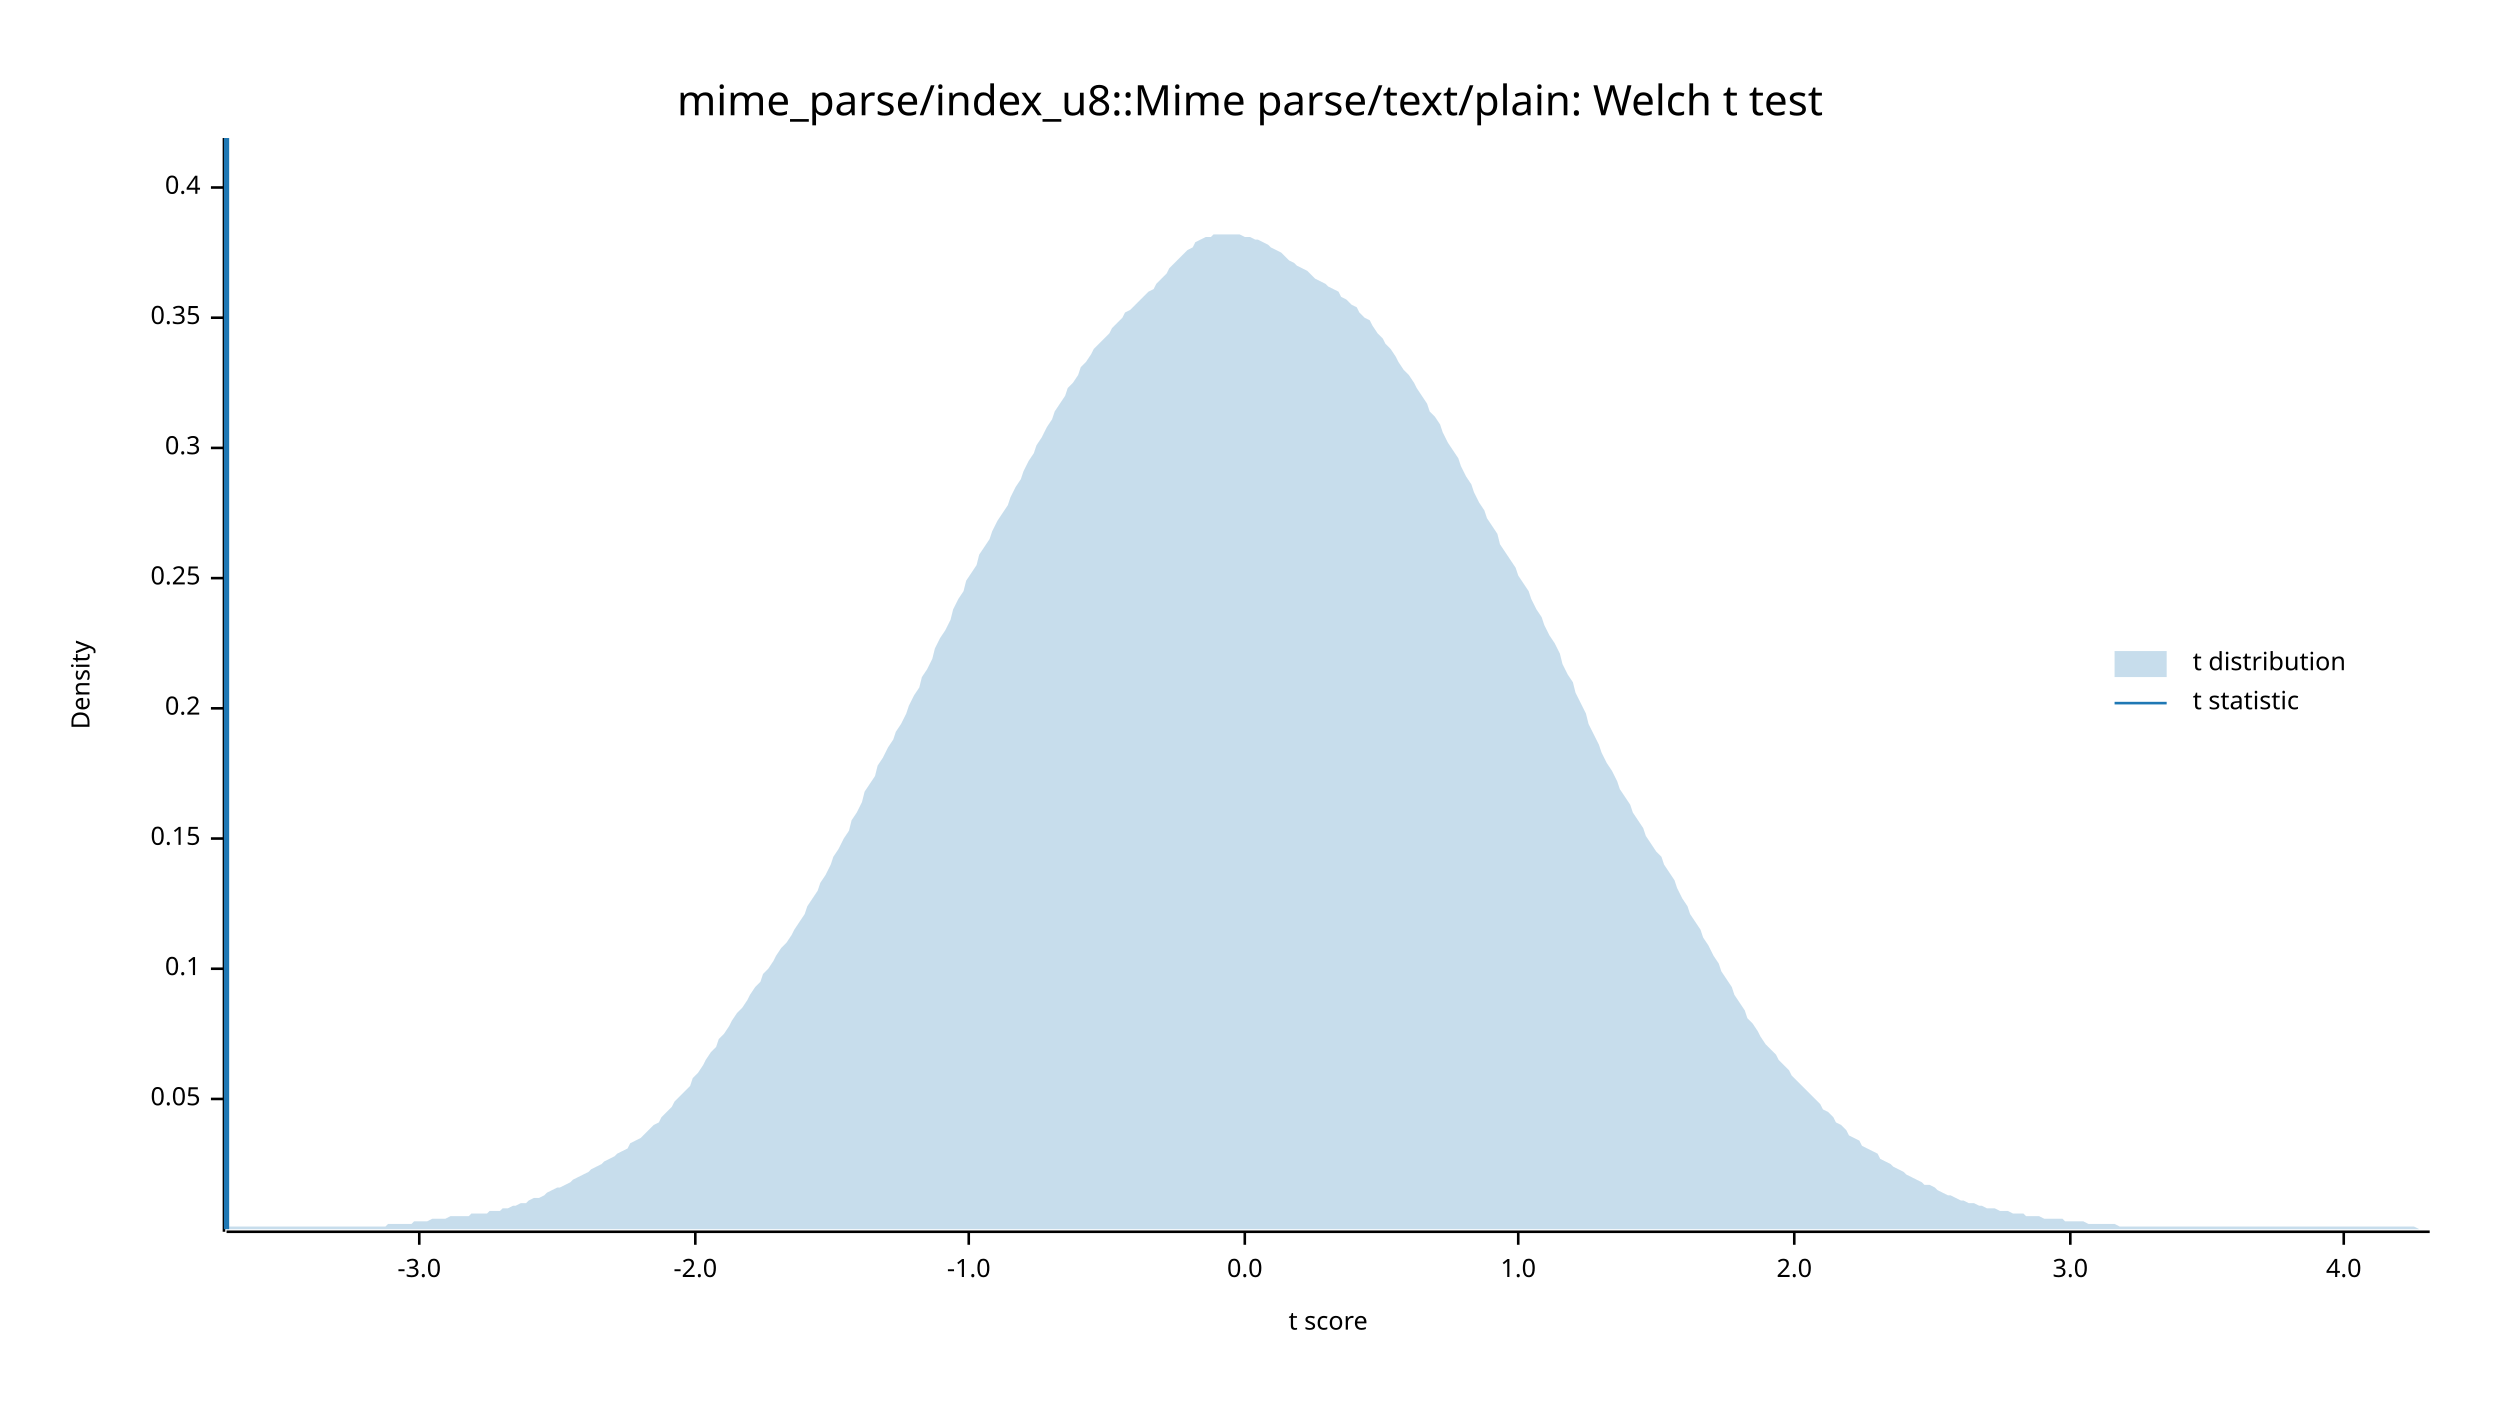
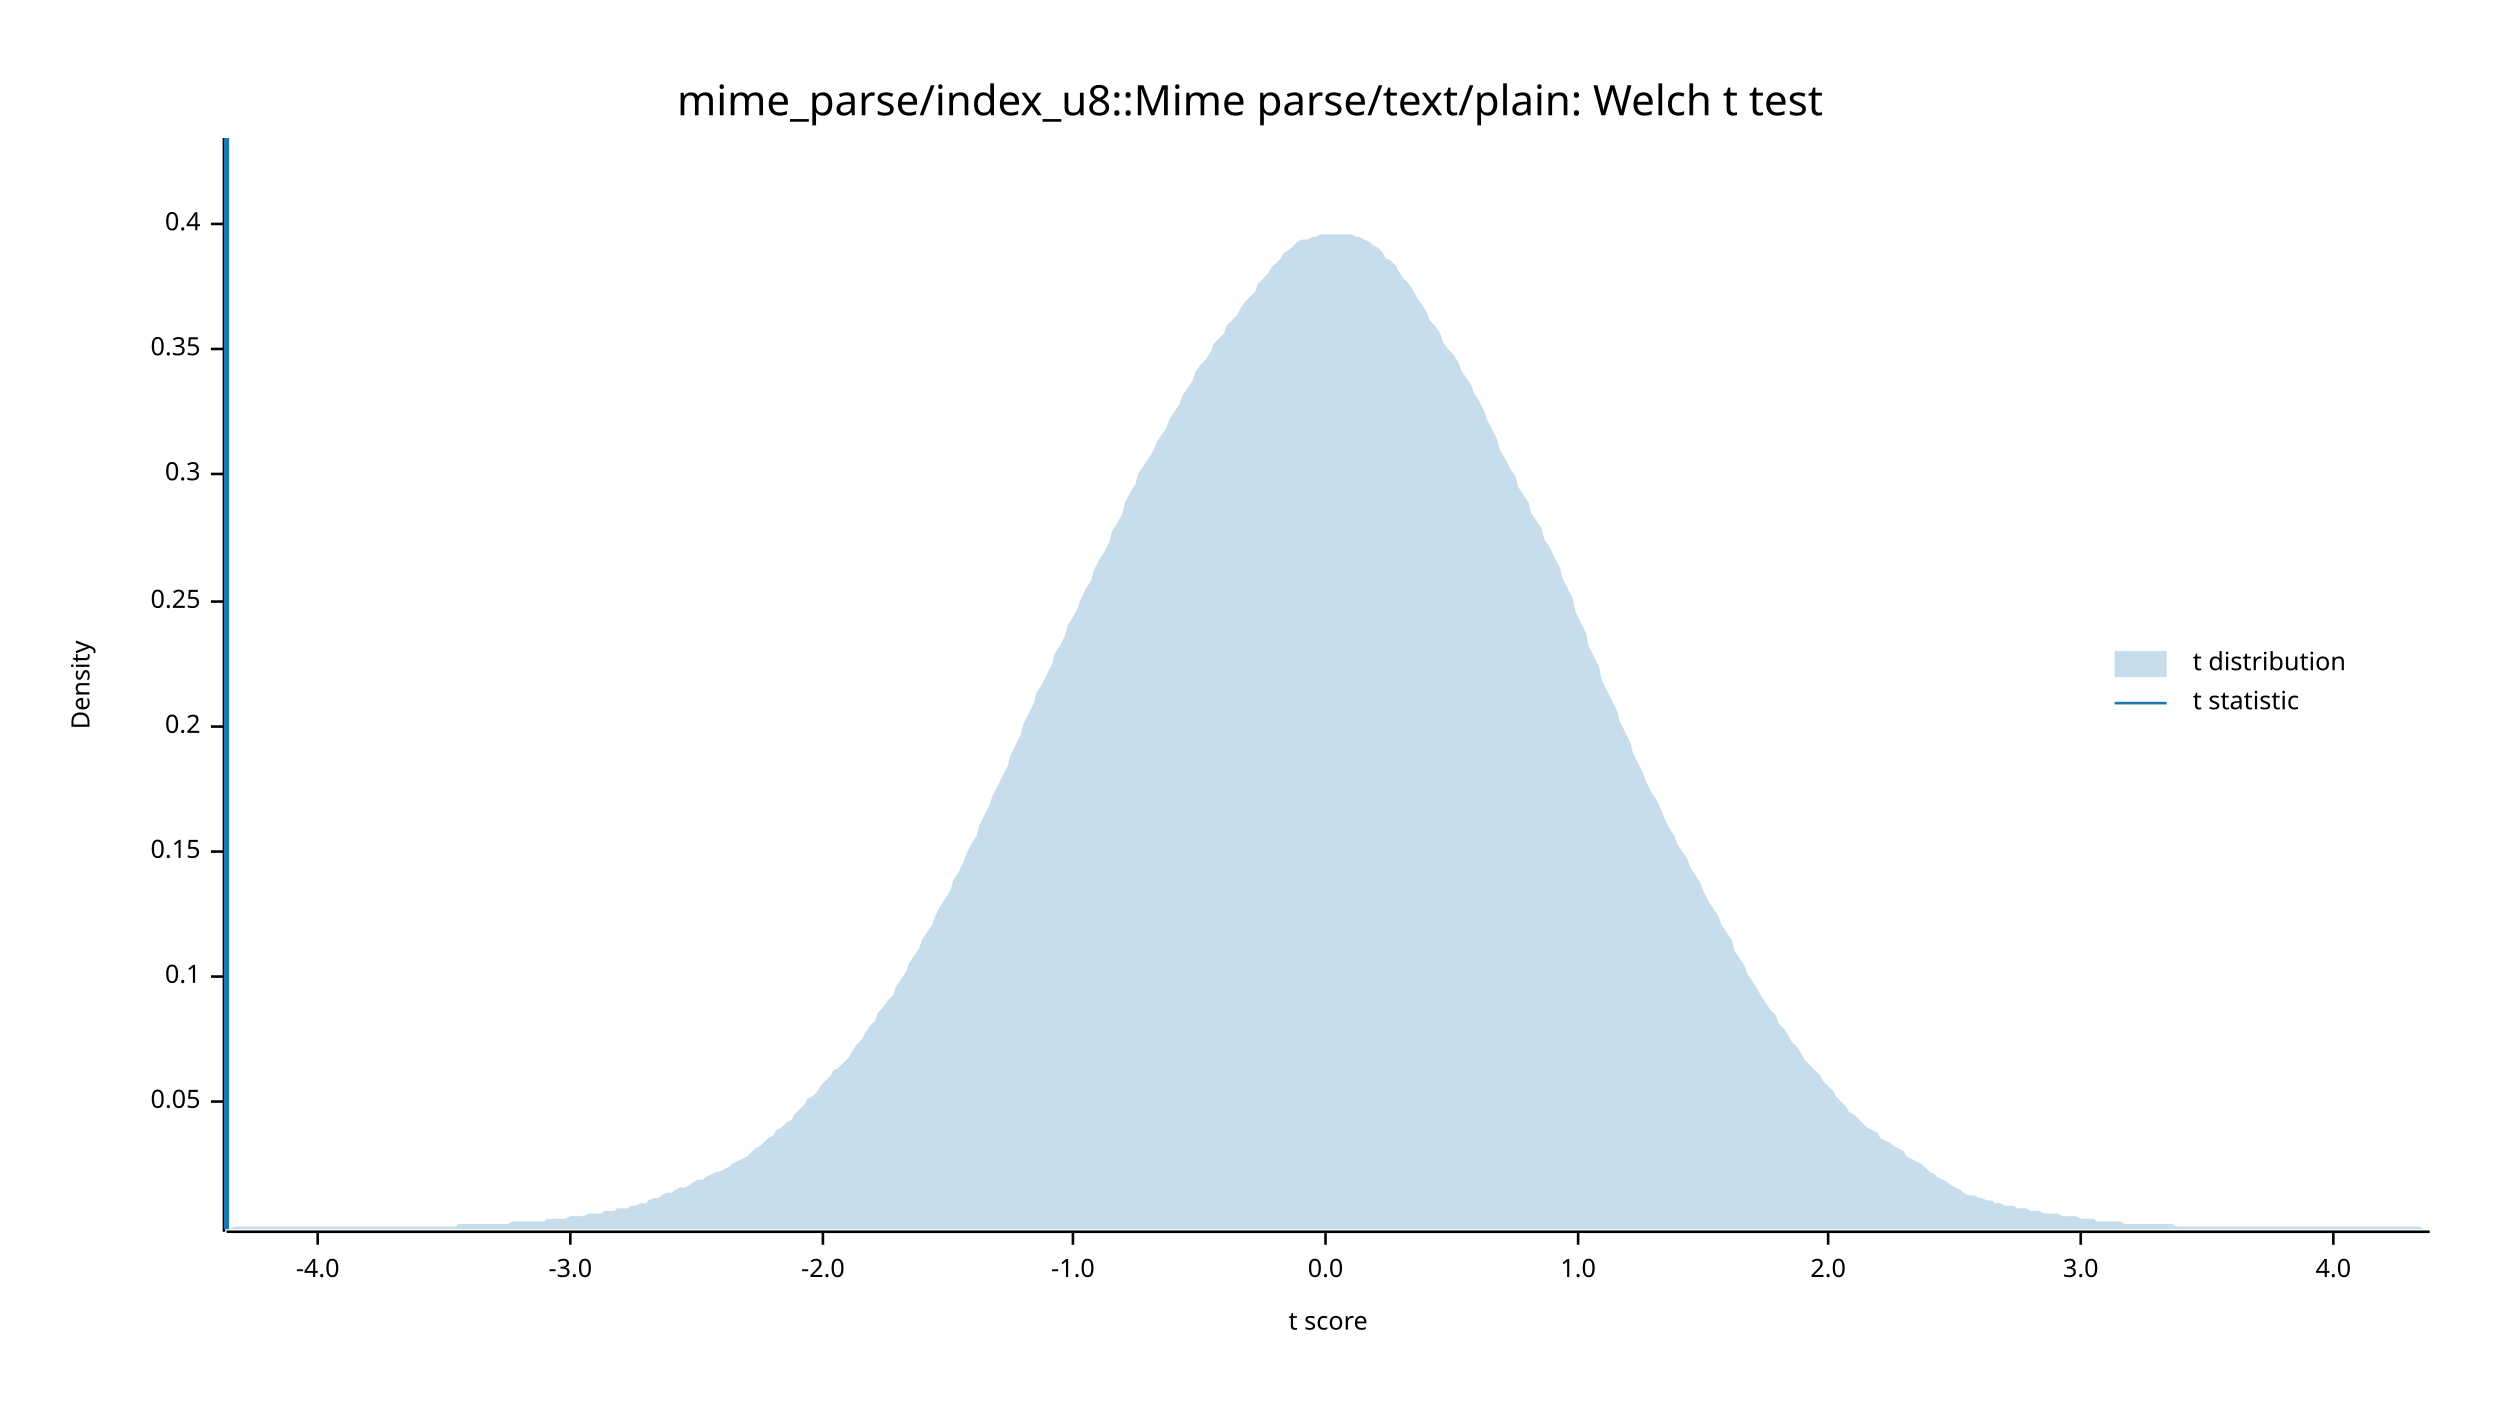
<svg xmlns="http://www.w3.org/2000/svg" width="960" height="540" viewBox="0 0 960 540">
  <text x="480" y="32" dy="0.76em" text-anchor="middle" font-family="sans-serif" font-size="16.129" opacity="1" fill="#000000">
mime_parse/index_u8::Mime parse/text/plain: Welch t test
</text>
  <text x="27" y="263" dy="0.76em" text-anchor="middle" font-family="sans-serif" font-size="9.677" opacity="1" fill="#000000" transform="rotate(270, 27, 263)">
Density
</text>
  <text x="510" y="513" dy="-0.5ex" text-anchor="middle" font-family="sans-serif" font-size="9.677" opacity="1" fill="#000000">
t score
</text>
  <polyline fill="none" opacity="1" stroke="#000000" stroke-width="1" points="86,53 86,473 " />
-   <text x="77" y="422" dy="0.5ex" text-anchor="end" font-family="sans-serif" font-size="9.677" opacity="1" fill="#000000">
+   <text x="77" y="423" dy="0.5ex" text-anchor="end" font-family="sans-serif" font-size="9.677" opacity="1" fill="#000000">
0.05
</text>
-   <polyline fill="none" opacity="1" stroke="#000000" stroke-width="1" points="81,422 86,422 " />
-   <text x="77" y="372" dy="0.5ex" text-anchor="end" font-family="sans-serif" font-size="9.677" opacity="1" fill="#000000">
+   <polyline fill="none" opacity="1" stroke="#000000" stroke-width="1" points="81,423 86,423 " />
+   <text x="77" y="375" dy="0.5ex" text-anchor="end" font-family="sans-serif" font-size="9.677" opacity="1" fill="#000000">
0.1
</text>
-   <polyline fill="none" opacity="1" stroke="#000000" stroke-width="1" points="81,372 86,372 " />
-   <text x="77" y="322" dy="0.5ex" text-anchor="end" font-family="sans-serif" font-size="9.677" opacity="1" fill="#000000">
+   <polyline fill="none" opacity="1" stroke="#000000" stroke-width="1" points="81,375 86,375 " />
+   <text x="77" y="327" dy="0.5ex" text-anchor="end" font-family="sans-serif" font-size="9.677" opacity="1" fill="#000000">
0.15
</text>
-   <polyline fill="none" opacity="1" stroke="#000000" stroke-width="1" points="81,322 86,322 " />
-   <text x="77" y="272" dy="0.5ex" text-anchor="end" font-family="sans-serif" font-size="9.677" opacity="1" fill="#000000">
+   <polyline fill="none" opacity="1" stroke="#000000" stroke-width="1" points="81,327 86,327 " />
+   <text x="77" y="279" dy="0.5ex" text-anchor="end" font-family="sans-serif" font-size="9.677" opacity="1" fill="#000000">
0.2
</text>
-   <polyline fill="none" opacity="1" stroke="#000000" stroke-width="1" points="81,272 86,272 " />
-   <text x="77" y="222" dy="0.5ex" text-anchor="end" font-family="sans-serif" font-size="9.677" opacity="1" fill="#000000">
+   <polyline fill="none" opacity="1" stroke="#000000" stroke-width="1" points="81,279 86,279 " />
+   <text x="77" y="231" dy="0.5ex" text-anchor="end" font-family="sans-serif" font-size="9.677" opacity="1" fill="#000000">
0.25
</text>
-   <polyline fill="none" opacity="1" stroke="#000000" stroke-width="1" points="81,222 86,222 " />
-   <text x="77" y="172" dy="0.5ex" text-anchor="end" font-family="sans-serif" font-size="9.677" opacity="1" fill="#000000">
+   <polyline fill="none" opacity="1" stroke="#000000" stroke-width="1" points="81,231 86,231 " />
+   <text x="77" y="182" dy="0.5ex" text-anchor="end" font-family="sans-serif" font-size="9.677" opacity="1" fill="#000000">
0.3
</text>
-   <polyline fill="none" opacity="1" stroke="#000000" stroke-width="1" points="81,172 86,172 " />
-   <text x="77" y="122" dy="0.5ex" text-anchor="end" font-family="sans-serif" font-size="9.677" opacity="1" fill="#000000">
+   <polyline fill="none" opacity="1" stroke="#000000" stroke-width="1" points="81,182 86,182 " />
+   <text x="77" y="134" dy="0.5ex" text-anchor="end" font-family="sans-serif" font-size="9.677" opacity="1" fill="#000000">
0.35
</text>
-   <polyline fill="none" opacity="1" stroke="#000000" stroke-width="1" points="81,122 86,122 " />
-   <text x="77" y="72" dy="0.5ex" text-anchor="end" font-family="sans-serif" font-size="9.677" opacity="1" fill="#000000">
+   <polyline fill="none" opacity="1" stroke="#000000" stroke-width="1" points="81,134 86,134 " />
+   <text x="77" y="86" dy="0.5ex" text-anchor="end" font-family="sans-serif" font-size="9.677" opacity="1" fill="#000000">
0.4
</text>
-   <polyline fill="none" opacity="1" stroke="#000000" stroke-width="1" points="81,72 86,72 " />
+   <polyline fill="none" opacity="1" stroke="#000000" stroke-width="1" points="81,86 86,86 " />
  <polyline fill="none" opacity="1" stroke="#000000" stroke-width="1" points="87,473 933,473 " />
-   <text x="161" y="483" dy="0.76em" text-anchor="middle" font-family="sans-serif" font-size="9.677" opacity="1" fill="#000000">
+   <text x="122" y="483" dy="0.76em" text-anchor="middle" font-family="sans-serif" font-size="9.677" opacity="1" fill="#000000">
+ -4.0
+ </text>
+   <polyline fill="none" opacity="1" stroke="#000000" stroke-width="1" points="122,473 122,478 " />
+   <text x="219" y="483" dy="0.76em" text-anchor="middle" font-family="sans-serif" font-size="9.677" opacity="1" fill="#000000">
-3.0
</text>
-   <polyline fill="none" opacity="1" stroke="#000000" stroke-width="1" points="161,473 161,478 " />
-   <text x="267" y="483" dy="0.76em" text-anchor="middle" font-family="sans-serif" font-size="9.677" opacity="1" fill="#000000">
+   <polyline fill="none" opacity="1" stroke="#000000" stroke-width="1" points="219,473 219,478 " />
+   <text x="316" y="483" dy="0.76em" text-anchor="middle" font-family="sans-serif" font-size="9.677" opacity="1" fill="#000000">
-2.0
</text>
-   <polyline fill="none" opacity="1" stroke="#000000" stroke-width="1" points="267,473 267,478 " />
-   <text x="372" y="483" dy="0.76em" text-anchor="middle" font-family="sans-serif" font-size="9.677" opacity="1" fill="#000000">
+   <polyline fill="none" opacity="1" stroke="#000000" stroke-width="1" points="316,473 316,478 " />
+   <text x="412" y="483" dy="0.76em" text-anchor="middle" font-family="sans-serif" font-size="9.677" opacity="1" fill="#000000">
-1.0
</text>
-   <polyline fill="none" opacity="1" stroke="#000000" stroke-width="1" points="372,473 372,478 " />
-   <text x="478" y="483" dy="0.76em" text-anchor="middle" font-family="sans-serif" font-size="9.677" opacity="1" fill="#000000">
+   <polyline fill="none" opacity="1" stroke="#000000" stroke-width="1" points="412,473 412,478 " />
+   <text x="509" y="483" dy="0.76em" text-anchor="middle" font-family="sans-serif" font-size="9.677" opacity="1" fill="#000000">
0.0
</text>
-   <polyline fill="none" opacity="1" stroke="#000000" stroke-width="1" points="478,473 478,478 " />
-   <text x="583" y="483" dy="0.76em" text-anchor="middle" font-family="sans-serif" font-size="9.677" opacity="1" fill="#000000">
+   <polyline fill="none" opacity="1" stroke="#000000" stroke-width="1" points="509,473 509,478 " />
+   <text x="606" y="483" dy="0.76em" text-anchor="middle" font-family="sans-serif" font-size="9.677" opacity="1" fill="#000000">
1.0
</text>
-   <polyline fill="none" opacity="1" stroke="#000000" stroke-width="1" points="583,473 583,478 " />
-   <text x="689" y="483" dy="0.76em" text-anchor="middle" font-family="sans-serif" font-size="9.677" opacity="1" fill="#000000">
+   <polyline fill="none" opacity="1" stroke="#000000" stroke-width="1" points="606,473 606,478 " />
+   <text x="702" y="483" dy="0.76em" text-anchor="middle" font-family="sans-serif" font-size="9.677" opacity="1" fill="#000000">
2.0
</text>
-   <polyline fill="none" opacity="1" stroke="#000000" stroke-width="1" points="689,473 689,478 " />
-   <text x="795" y="483" dy="0.76em" text-anchor="middle" font-family="sans-serif" font-size="9.677" opacity="1" fill="#000000">
+   <polyline fill="none" opacity="1" stroke="#000000" stroke-width="1" points="702,473 702,478 " />
+   <text x="799" y="483" dy="0.76em" text-anchor="middle" font-family="sans-serif" font-size="9.677" opacity="1" fill="#000000">
3.0
</text>
-   <polyline fill="none" opacity="1" stroke="#000000" stroke-width="1" points="795,473 795,478 " />
-   <text x="900" y="483" dy="0.76em" text-anchor="middle" font-family="sans-serif" font-size="9.677" opacity="1" fill="#000000">
+   <polyline fill="none" opacity="1" stroke="#000000" stroke-width="1" points="799,473 799,478 " />
+   <text x="896" y="483" dy="0.76em" text-anchor="middle" font-family="sans-serif" font-size="9.677" opacity="1" fill="#000000">
4.0
</text>
-   <polyline fill="none" opacity="1" stroke="#000000" stroke-width="1" points="900,473 900,478 " />
-   <polygon opacity="0.25" fill="#1F78B4" points="87,471 88,471 90,471 92,471 93,471 95,471 97,471 98,471 100,471 102,471 103,471 105,471 107,471 109,471 110,471 112,471 114,471 115,471 117,471 119,471 120,471 122,471 124,471 125,471 127,471 129,471 131,471 132,471 134,471 136,471 137,471 139,471 141,471 142,471 144,471 146,471 148,471 149,470 151,470 153,470 154,470 156,470 158,470 159,469 161,469 163,469 164,469 166,468 168,468 170,468 171,468 173,467 175,467 176,467 178,467 180,467 181,466 183,466 185,466 187,466 188,465 190,465 192,465 193,464 195,464 197,463 198,463 200,462 202,462 203,461 205,460 207,460 209,459 210,458 212,457 214,456 215,456 217,455 219,454 220,453 222,452 224,451 226,450 227,449 229,448 231,447 232,446 234,445 236,444 237,443 239,442 241,441 242,439 244,438 246,437 248,435 249,434 251,432 253,431 254,429 256,427 258,425 259,423 261,421 263,419 265,417 266,414 268,412 270,409 271,407 273,404 275,402 276,399 278,397 280,394 281,392 283,389 285,387 287,384 288,382 290,379 292,377 293,374 295,372 297,369 298,367 300,364 302,362 304,359 305,357 307,354 309,351 310,348 312,345 314,342 315,339 317,336 319,332 320,329 322,326 324,322 326,319 327,315 329,312 331,308 332,304 334,301 336,298 337,294 339,291 341,287 343,284 344,281 346,278 348,274 349,271 351,267 353,264 354,260 356,257 358,253 359,249 361,245 363,242 365,238 366,234 368,230 370,227 371,223 373,220 375,217 376,213 378,210 380,207 381,204 383,200 385,197 387,194 388,191 390,187 392,184 393,181 395,177 397,174 398,171 400,168 402,164 404,161 405,158 407,155 409,152 410,149 412,147 414,144 415,141 417,139 419,136 420,134 422,132 424,130 426,128 427,126 429,124 431,122 432,120 434,119 436,117 437,116 439,114 441,112 443,111 444,109 446,107 448,105 449,103 451,101 453,99 454,98 456,96 458,95 459,93 461,92 463,91 465,91 466,90 468,90 470,90 471,90 473,90 475,90 476,90 478,91 480,91 482,92 483,92 485,93 487,94 488,95 490,96 492,97 493,98 495,100 497,101 498,102 500,103 502,104 504,106 505,107 507,108 509,109 510,110 512,111 514,112 515,114 517,115 519,117 521,118 522,120 524,122 526,123 527,125 529,128 531,130 532,132 534,134 536,137 537,139 539,142 541,144 543,147 544,149 546,152 548,155 549,158 551,160 553,163 554,166 556,170 558,173 560,176 561,179 563,183 565,186 566,189 568,193 570,196 571,199 573,202 575,205 576,209 578,212 580,215 582,218 583,221 585,224 587,227 588,230 590,234 592,237 593,240 595,244 597,247 599,251 600,255 602,259 604,262 605,266 607,270 609,274 610,278 612,282 614,286 615,289 617,293 619,296 621,300 622,303 624,306 626,309 627,312 629,315 631,318 632,321 634,324 636,327 638,329 639,332 641,335 643,338 644,341 646,345 648,348 649,351 651,354 653,357 654,360 656,363 658,367 660,370 661,373 663,376 665,379 666,382 668,385 670,388 671,391 673,393 675,396 676,398 678,401 680,403 682,405 683,407 685,409 687,411 688,413 690,415 692,417 693,418 695,420 697,422 699,424 700,426 702,427 704,429 705,431 707,432 709,434 710,436 712,437 714,438 715,440 717,441 719,442 721,443 722,445 724,446 726,447 727,448 729,449 731,450 732,451 734,452 736,453 738,454 739,455 741,455 743,456 744,457 746,458 748,459 749,459 751,460 753,461 754,461 756,462 758,462 760,463 761,463 763,464 765,464 766,464 768,465 770,465 771,465 773,466 775,466 777,466 778,467 780,467 782,467 783,467 785,468 787,468 788,468 790,468 792,468 793,469 795,469 797,469 799,469 800,469 802,470 804,470 805,470 807,470 809,470 810,470 812,470 814,471 816,471 817,471 819,471 821,471 822,471 824,471 826,471 827,471 829,471 831,471 832,471 834,471 836,471 838,471 839,471 841,471 843,471 844,471 846,471 848,471 849,471 851,471 853,471 855,471 856,471 858,471 860,471 861,471 863,471 865,471 866,471 868,471 870,471 871,471 873,471 875,471 877,471 878,471 880,471 882,471 883,471 885,471 887,471 888,471 890,471 892,471 894,471 895,471 897,471 899,471 900,471 902,471 904,471 905,471 907,471 909,471 910,471 912,471 914,471 916,471 917,471 919,471 921,471 922,471 924,471 926,471 927,471 929,472 931,472 933,472 933,472 87,472 " />
+   <polyline fill="none" opacity="1" stroke="#000000" stroke-width="1" points="896,473 896,478 " />
+   <polygon opacity="0.25" fill="#1F78B4" points="87,472 88,472 90,471 92,471 93,471 95,471 97,471 98,471 100,471 102,471 103,471 105,471 107,471 109,471 110,471 112,471 114,471 115,471 117,471 119,471 120,471 122,471 124,471 125,471 127,471 129,471 131,471 132,471 134,471 136,471 137,471 139,471 141,471 142,471 144,471 146,471 148,471 149,471 151,471 153,471 154,471 156,471 158,471 159,471 161,471 163,471 164,471 166,471 168,471 170,471 171,471 173,471 175,471 176,470 178,470 180,470 181,470 183,470 185,470 187,470 188,470 190,470 192,470 193,470 195,470 197,469 198,469 200,469 202,469 203,469 205,469 207,469 209,469 210,468 212,468 214,468 215,468 217,468 219,467 220,467 222,467 224,467 226,466 227,466 229,466 231,466 232,465 234,465 236,465 237,464 239,464 241,464 242,463 244,463 246,462 248,462 249,461 251,460 253,460 254,459 256,458 258,458 259,457 261,456 263,456 265,455 266,454 268,453 270,453 271,452 273,451 275,450 276,450 278,449 280,448 281,447 283,446 285,445 287,444 288,443 290,441 292,440 293,439 295,437 297,436 298,434 300,433 302,431 304,430 305,428 307,426 309,424 310,422 312,421 314,419 315,417 317,415 319,413 320,411 322,410 324,408 326,406 327,404 329,401 331,399 332,397 334,394 336,392 337,389 339,387 341,384 343,382 344,379 346,376 348,373 349,370 351,367 353,364 354,361 356,358 358,355 359,352 361,348 363,345 365,342 366,338 368,335 370,331 371,328 373,324 375,321 376,317 378,313 380,309 381,306 383,302 385,298 387,294 388,290 390,286 392,282 393,278 395,274 397,270 398,266 400,263 402,259 404,255 405,251 407,248 409,244 410,240 412,237 414,233 415,230 417,226 419,223 420,219 422,215 424,212 426,208 427,204 429,201 431,197 432,193 434,189 436,186 437,182 439,179 441,176 443,173 444,170 446,167 448,164 449,161 451,158 453,155 454,152 456,149 458,146 459,143 461,140 463,138 465,135 466,132 468,130 470,128 471,125 473,123 475,121 476,119 478,116 480,114 482,112 483,109 485,107 487,105 488,103 490,101 492,99 493,97 495,96 497,94 498,93 500,92 502,92 504,91 505,91 507,90 509,90 510,90 512,90 514,90 515,90 517,90 519,90 521,91 522,91 524,92 526,93 527,94 529,95 531,97 532,99 534,100 536,102 537,104 539,107 541,109 543,112 544,114 546,117 548,120 549,123 551,125 553,128 554,131 556,134 558,136 560,139 561,142 563,145 565,148 566,151 568,154 570,158 571,161 573,165 575,169 576,173 578,176 580,180 582,183 583,187 585,190 587,193 588,197 590,200 592,203 593,207 595,210 597,214 599,218 600,222 602,226 604,230 605,235 607,239 609,243 610,248 612,252 614,256 615,261 617,265 619,269 621,273 622,277 624,281 626,285 627,289 629,293 631,297 632,300 634,304 636,307 638,311 639,314 641,318 643,321 644,324 646,327 648,330 649,333 651,336 653,339 654,342 656,346 658,349 660,352 661,355 663,358 665,361 666,365 668,368 670,371 671,374 673,377 675,380 676,382 678,385 680,388 682,390 683,393 685,395 687,398 688,400 690,402 692,405 693,407 695,409 697,411 699,413 700,415 702,417 704,419 705,421 707,423 709,425 710,427 712,428 714,430 715,431 717,433 719,434 721,435 722,437 724,438 726,439 727,440 729,441 731,442 732,444 734,445 736,446 738,447 739,448 741,450 743,451 744,452 746,453 748,454 749,455 751,456 753,457 754,458 756,459 758,459 760,460 761,460 763,461 765,461 766,462 768,462 770,463 771,463 773,463 775,464 777,464 778,464 780,465 782,465 783,465 785,466 787,466 788,466 790,466 792,467 793,467 795,467 797,467 799,468 800,468 802,468 804,468 805,469 807,469 809,469 810,469 812,469 814,469 816,470 817,470 819,470 821,470 822,470 824,470 826,470 827,470 829,470 831,470 832,470 834,470 836,471 838,471 839,471 841,471 843,471 844,471 846,471 848,471 849,471 851,471 853,471 855,471 856,471 858,471 860,471 861,471 863,471 865,471 866,471 868,471 870,471 871,471 873,471 875,471 877,471 878,471 880,471 882,471 883,471 885,471 887,471 888,471 890,471 892,471 894,471 895,471 897,471 899,471 900,471 902,471 904,471 905,471 907,471 909,471 910,471 912,471 914,471 916,471 917,471 919,471 921,471 922,471 924,471 926,471 927,471 929,471 931,472 933,472 933,472 87,472 " />
  <polyline fill="none" opacity="1" stroke="#1F78B4" stroke-width="2" points="87,472 87,53 " />
  <text x="842" y="250" dy="0.76em" text-anchor="start" font-family="sans-serif" font-size="9.677" opacity="1" fill="#000000">
t distribution
</text>
  <text x="842" y="265" dy="0.76em" text-anchor="start" font-family="sans-serif" font-size="9.677" opacity="1" fill="#000000">
t statistic
</text>
  <rect x="812" y="250" width="20" height="10" opacity="0.25" fill="#1F78B4" stroke="none" />
  <polyline fill="none" opacity="1" stroke="#1F78B4" stroke-width="1" points="812,270 832,270 " />
</svg>
